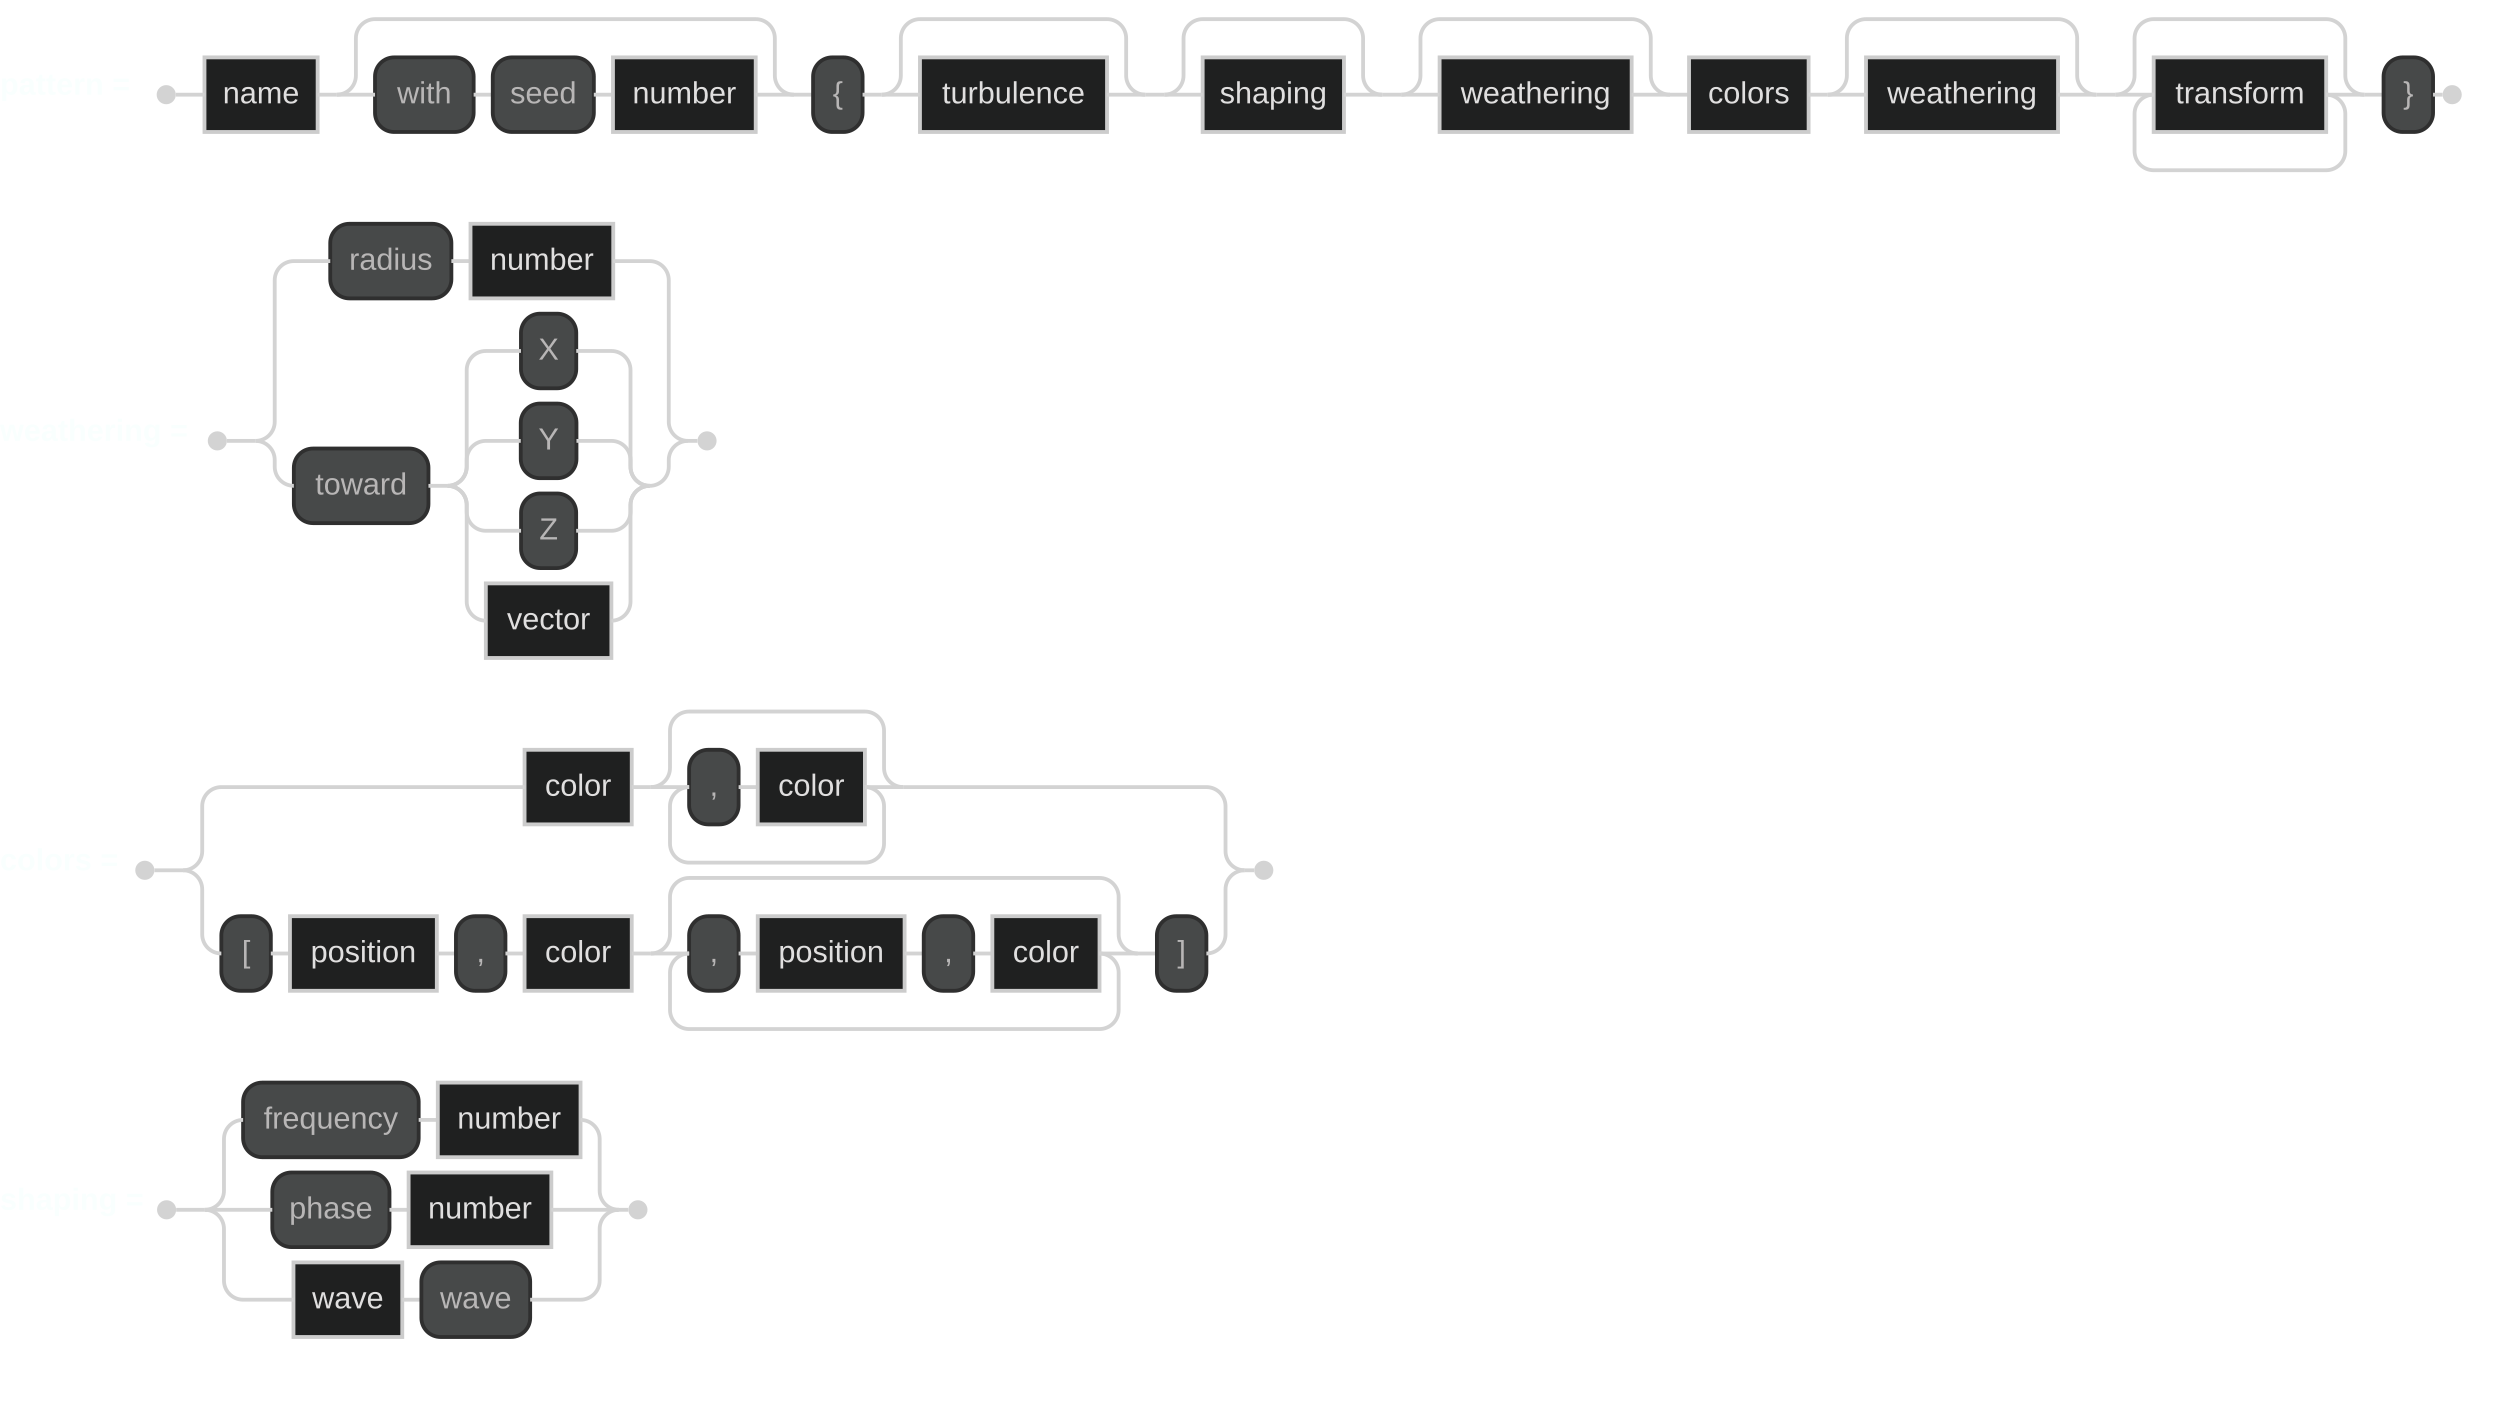
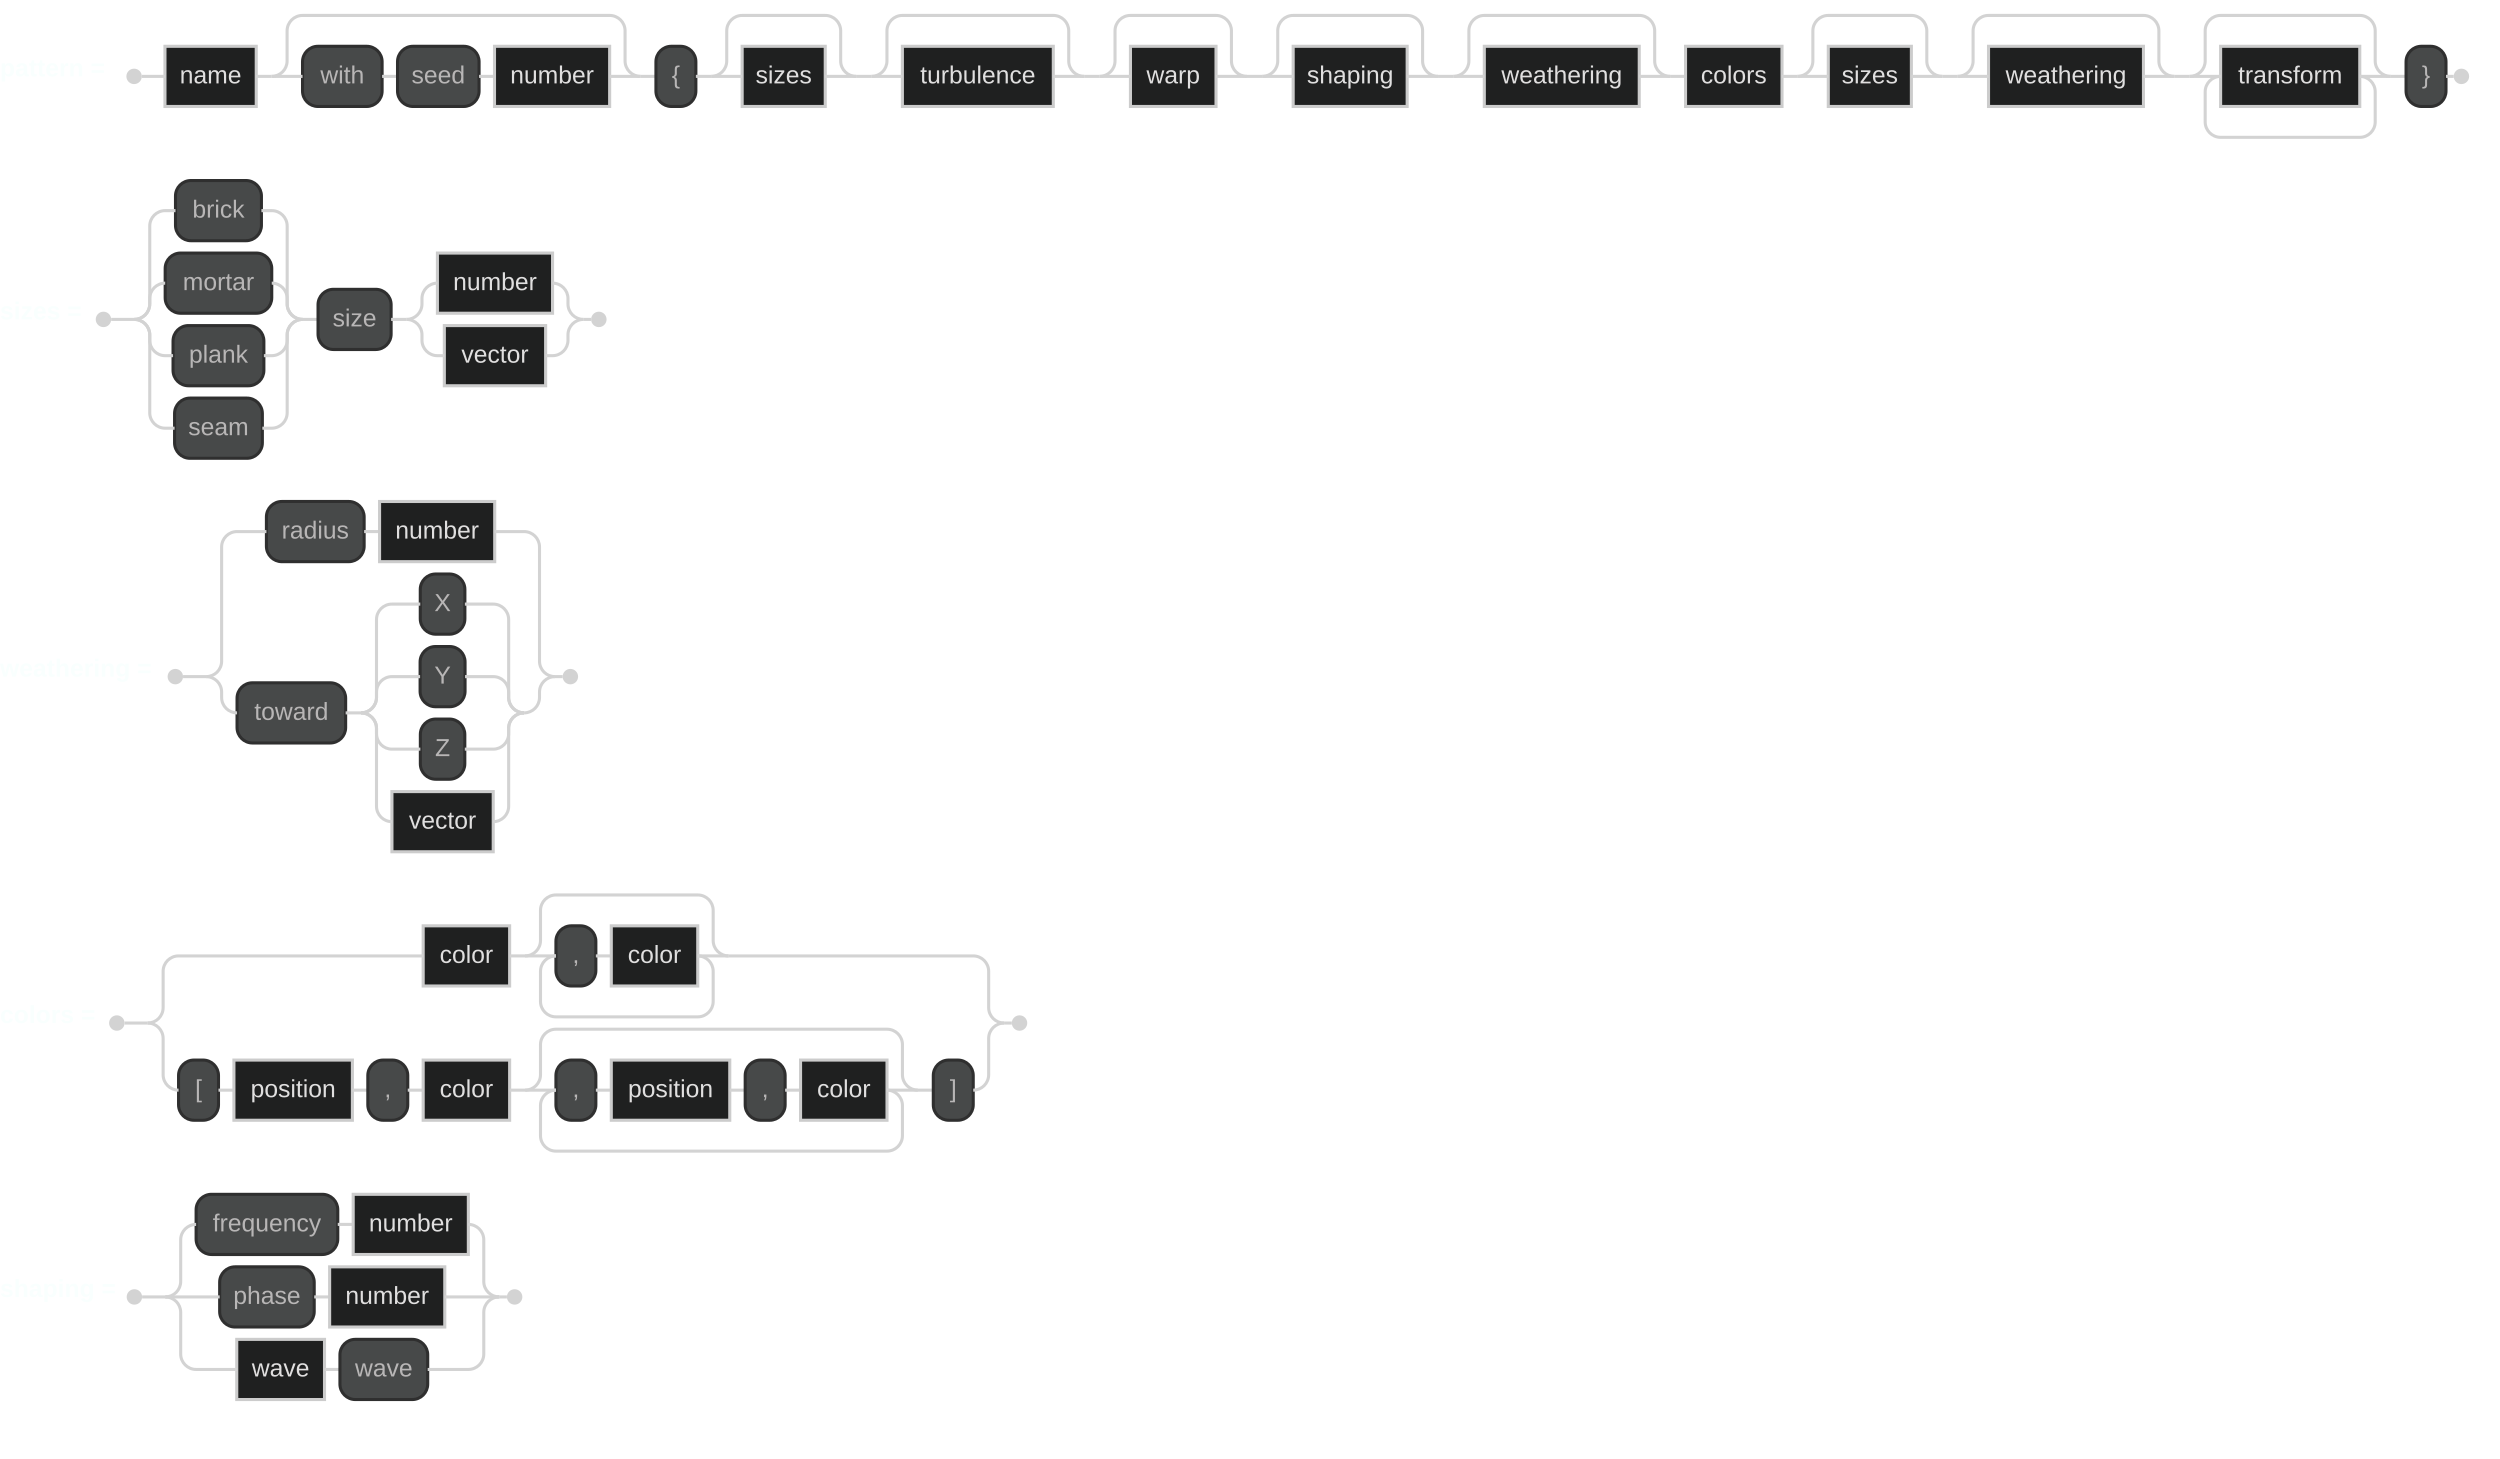
- <svg xmlns="http://www.w3.org/2000/svg" id="my-svg" width="100%" class="railroad-diagram" style="max-width: 1307.03px; background-color: transparent;" viewBox="0 0 1307.031 737" role="graphics-document document" aria-roledescription="railroadEbnf">
+ <svg xmlns="http://www.w3.org/2000/svg" id="my-svg" width="100%" class="railroad-diagram" style="max-width: 1620.17px; background-color: transparent;" viewBox="0 0 1620.172 945" role="graphics-document document" aria-roledescription="railroadEbnf">
  <style>#my-svg{font-family:"trebuchet ms",verdana,arial,sans-serif;font-size:16px;fill:#ccc;}@keyframes edge-animation-frame{from{stroke-dashoffset:0;}}@keyframes dash{to{stroke-dashoffset:0;}}#my-svg .edge-animation-slow{stroke-dasharray:9,5!important;stroke-dashoffset:900;animation:dash 50s linear infinite;stroke-linecap:round;}#my-svg .edge-animation-fast{stroke-dasharray:9,5!important;stroke-dashoffset:900;animation:dash 20s linear infinite;stroke-linecap:round;}#my-svg .error-icon{fill:#a44141;}#my-svg .error-text{fill:#ddd;stroke:#ddd;}#my-svg .edge-thickness-normal{stroke-width:1px;}#my-svg .edge-thickness-thick{stroke-width:3.5px;}#my-svg .edge-pattern-solid{stroke-dasharray:0;}#my-svg .edge-thickness-invisible{stroke-width:0;fill:none;}#my-svg .edge-pattern-dashed{stroke-dasharray:3;}#my-svg .edge-pattern-dotted{stroke-dasharray:2;}#my-svg .marker{fill:lightgrey;stroke:lightgrey;}#my-svg .marker.cross{stroke:lightgrey;}#my-svg svg{font-family:"trebuchet ms",verdana,arial,sans-serif;font-size:16px;}#my-svg p{margin:0;}#my-svg .railroad-diagram{font-family:"trebuchet ms",verdana,arial,sans-serif;font-size:16px;}#my-svg .railroad-terminal rect{fill:hsl(180, 1.587%, 28.353%);stroke:hsl(180, 0%, 18.353%);stroke-width:2px;}#my-svg .railroad-terminal text{fill:rgb(183.848, 181.552, 181.552);font-family:"trebuchet ms",verdana,arial,sans-serif;font-size:16px;text-anchor:middle;dominant-baseline:middle;}#my-svg .railroad-nonterminal rect{fill:#1f2020;stroke:#cccccc;stroke-width:2px;}#my-svg .railroad-nonterminal text{fill:#e0dfdf;font-family:"trebuchet ms",verdana,arial,sans-serif;font-size:16px;text-anchor:middle;dominant-baseline:middle;}#my-svg .railroad-line{stroke:lightgrey;stroke-width:2px;fill:none;}#my-svg .railroad-start circle,#my-svg .railroad-end circle{fill:lightgrey;}#my-svg .railroad-comment ellipse{fill:#181818;stroke:hsl(20, 0%, 2.353%);stroke-width:2px;}#my-svg .railroad-comment text{fill:rgb(223, 223.667, 224);font-style:italic;font-family:"trebuchet ms",verdana,arial,sans-serif;font-size:16px;text-anchor:middle;dominant-baseline:middle;}#my-svg .railroad-special rect{fill:hsl(20, 1.587%, 12.353%);stroke:hsl(20, 0%, 2.353%);stroke-width:2px;stroke-dasharray:5,3;}#my-svg .railroad-special text{fill:#e0dfdf;font-family:"trebuchet ms",verdana,arial,sans-serif;font-size:16px;text-anchor:middle;dominant-baseline:middle;}#my-svg .railroad-rule-name{font-weight:bold;fill:#F9FFFE;font-family:"trebuchet ms",verdana,arial,sans-serif;font-size:16px;}#my-svg .node .neo-node{stroke:#ccc;}#my-svg [data-look="neo"].node rect,#my-svg [data-look="neo"].cluster rect,#my-svg [data-look="neo"].node polygon{stroke:url(#my-svg-gradient);filter:drop-shadow( 1px 2px 2px rgba(185,185,185,1));}#my-svg [data-look="neo"].swimlane.cluster rect{filter:none;}#my-svg [data-look="neo"].node path{stroke:url(#my-svg-gradient);stroke-width:1px;}#my-svg [data-look="neo"].node .outer-path{filter:drop-shadow( 1px 2px 2px rgba(185,185,185,1));}#my-svg [data-look="neo"].node .neo-line path{stroke:#ccc;filter:none;}#my-svg [data-look="neo"].node circle{stroke:url(#my-svg-gradient);filter:drop-shadow( 1px 2px 2px rgba(185,185,185,1));}#my-svg [data-look="neo"].node circle .state-start{fill:#000000;}#my-svg [data-look="neo"].icon-shape .icon{fill:url(#my-svg-gradient);filter:drop-shadow( 1px 2px 2px rgba(185,185,185,1));}#my-svg [data-look="neo"].icon-shape .icon-neo path{stroke:url(#my-svg-gradient);filter:drop-shadow( 1px 2px 2px rgba(185,185,185,1));}#my-svg :root{--mermaid-font-family:"trebuchet ms",verdana,arial,sans-serif;}</style>
  <g />
  <g class="railroad-rule" transform="translate(0, 10)">
    <g transform="translate(106.9062, 0)">
      <g class="railroad-sequence">
        <g class="railroad-nonterminal" transform="translate(0, 20)">
          <rect x="0" y="0" width="59.156" height="39" />
          <text x="29.578" y="19.5">name</text>
        </g>
        <path class="railroad-line" d="M 59.156 39.5 L 69.156 39.5" />
        <g class="railroad-optional" transform="translate(69.15625, 0)">
          <g class="railroad-sequence" transform="translate(20, 20)">
            <g class="railroad-terminal" transform="translate(0, 0)">
              <rect x="0" y="0" width="51.562" height="39" rx="10" ry="10" />
              <text x="25.781" y="19.5">with</text>
            </g>
            <path class="railroad-line" d="M 51.562 19.5 L 61.562 19.5" />
            <g class="railroad-terminal" transform="translate(61.5625, 0)">
              <rect x="0" y="0" width="52.844" height="39" rx="10" ry="10" />
              <text x="26.422" y="19.5">seed</text>
            </g>
            <path class="railroad-line" d="M 114.406 19.5 L 124.406 19.5" />
            <g class="railroad-nonterminal" transform="translate(124.4062, 0)">
              <rect x="0" y="0" width="74.625" height="39" />
              <text x="37.312" y="19.5">number</text>
            </g>
          </g>
          <path class="railroad-line" d="M 0 39.5 L 20 39.5" />
          <path class="railroad-line" d="M 219.031 39.5 L 239.031 39.5" />
          <path class="railroad-line" d="M 0 39.5 A 10 10 0 0 0 10 29.5 L 10 10 A 10 10 0 0 1 20 0 L 219.031 0 A 10 10 0 0 1 229.031 10 L 229.031 29.5 A 10 10 0 0 0 239.031 39.5" />
        </g>
        <path class="railroad-line" d="M 308.188 39.5 L 318.188 39.5" />
        <g class="railroad-terminal" transform="translate(318.1875, 20)">
          <rect x="0" y="0" width="25.875" height="39" rx="10" ry="10" />
          <text x="12.938" y="19.5">{</text>
        </g>
        <path class="railroad-line" d="M 344.062 39.5 L 354.062 39.5" />
        <g class="railroad-optional" transform="translate(354.0625, 0)">
          <g class="railroad-nonterminal" transform="translate(20, 20)">
+             <rect x="0" y="0" width="53.844" height="39" />
+             <text x="26.922" y="19.5">sizes</text>
+           </g>
+           <path class="railroad-line" d="M 0 39.5 L 20 39.5" />
+           <path class="railroad-line" d="M 73.844 39.5 L 93.844 39.5" />
+           <path class="railroad-line" d="M 0 39.5 A 10 10 0 0 0 10 29.5 L 10 10 A 10 10 0 0 1 20 0 L 73.844 0 A 10 10 0 0 1 83.844 10 L 83.844 29.5 A 10 10 0 0 0 93.844 39.5" />
+         </g>
+         <path class="railroad-line" d="M 447.906 39.5 L 457.906 39.5" />
+         <g class="railroad-optional" transform="translate(457.9062, 0)">
+           <g class="railroad-nonterminal" transform="translate(20, 20)">
            <rect x="0" y="0" width="97.797" height="39" />
            <text x="48.898" y="19.5">turbulence</text>
          </g>
          <path class="railroad-line" d="M 0 39.5 L 20 39.5" />
          <path class="railroad-line" d="M 117.797 39.5 L 137.797 39.5" />
          <path class="railroad-line" d="M 0 39.5 A 10 10 0 0 0 10 29.5 L 10 10 A 10 10 0 0 1 20 0 L 117.797 0 A 10 10 0 0 1 127.797 10 L 127.797 29.5 A 10 10 0 0 0 137.797 39.5" />
        </g>
-         <path class="railroad-line" d="M 491.859 39.5 L 501.859 39.5" />
-         <g class="railroad-optional" transform="translate(501.8594, 0)">
+         <path class="railroad-line" d="M 595.703 39.5 L 605.703 39.5" />
+         <g class="railroad-optional" transform="translate(605.7031, 0)">
+           <g class="railroad-nonterminal" transform="translate(20, 20)">
+             <rect x="0" y="0" width="55.453" height="39" />
+             <text x="27.727" y="19.5">warp</text>
+           </g>
+           <path class="railroad-line" d="M 0 39.5 L 20 39.5" />
+           <path class="railroad-line" d="M 75.453 39.5 L 95.453 39.5" />
+           <path class="railroad-line" d="M 0 39.5 A 10 10 0 0 0 10 29.5 L 10 10 A 10 10 0 0 1 20 0 L 75.453 0 A 10 10 0 0 1 85.453 10 L 85.453 29.5 A 10 10 0 0 0 95.453 39.5" />
+         </g>
+         <path class="railroad-line" d="M 701.156 39.5 L 711.156 39.5" />
+         <g class="railroad-optional" transform="translate(711.1562, 0)">
          <g class="railroad-nonterminal" transform="translate(20, 20)">
            <rect x="0" y="0" width="73.875" height="39" />
            <text x="36.938" y="19.5">shaping</text>
          </g>
          <path class="railroad-line" d="M 0 39.5 L 20 39.5" />
          <path class="railroad-line" d="M 93.875 39.5 L 113.875 39.5" />
          <path class="railroad-line" d="M 0 39.5 A 10 10 0 0 0 10 29.5 L 10 10 A 10 10 0 0 1 20 0 L 93.875 0 A 10 10 0 0 1 103.875 10 L 103.875 29.5 A 10 10 0 0 0 113.875 39.5" />
        </g>
-         <path class="railroad-line" d="M 615.734 39.5 L 625.734 39.5" />
-         <g class="railroad-optional" transform="translate(625.7344, 0)">
+         <path class="railroad-line" d="M 825.031 39.5 L 835.031 39.5" />
+         <g class="railroad-optional" transform="translate(835.0312, 0)">
          <g class="railroad-nonterminal" transform="translate(20, 20)">
            <rect x="0" y="0" width="100.406" height="39" />
            <text x="50.203" y="19.5">weathering</text>
          </g>
          <path class="railroad-line" d="M 0 39.5 L 20 39.5" />
          <path class="railroad-line" d="M 120.406 39.5 L 140.406 39.5" />
          <path class="railroad-line" d="M 0 39.5 A 10 10 0 0 0 10 29.5 L 10 10 A 10 10 0 0 1 20 0 L 120.406 0 A 10 10 0 0 1 130.406 10 L 130.406 29.5 A 10 10 0 0 0 140.406 39.5" />
        </g>
-         <path class="railroad-line" d="M 766.141 39.5 L 776.141 39.5" />
-         <g class="railroad-nonterminal" transform="translate(776.1406, 20)">
+         <path class="railroad-line" d="M 975.438 39.5 L 985.438 39.5" />
+         <g class="railroad-nonterminal" transform="translate(985.4375, 20)">
          <rect x="0" y="0" width="62.516" height="39" />
          <text x="31.258" y="19.5">colors</text>
        </g>
-         <path class="railroad-line" d="M 838.656 39.5 L 848.656 39.5" />
-         <g class="railroad-optional" transform="translate(848.6562, 0)">
+         <path class="railroad-line" d="M 1047.953 39.5 L 1057.953 39.5" />
+         <g class="railroad-optional" transform="translate(1057.953, 0)">
+           <g class="railroad-nonterminal" transform="translate(20, 20)">
+             <rect x="0" y="0" width="53.844" height="39" />
+             <text x="26.922" y="19.5">sizes</text>
+           </g>
+           <path class="railroad-line" d="M 0 39.5 L 20 39.5" />
+           <path class="railroad-line" d="M 73.844 39.5 L 93.844 39.5" />
+           <path class="railroad-line" d="M 0 39.5 A 10 10 0 0 0 10 29.5 L 10 10 A 10 10 0 0 1 20 0 L 73.844 0 A 10 10 0 0 1 83.844 10 L 83.844 29.5 A 10 10 0 0 0 93.844 39.5" />
+         </g>
+         <path class="railroad-line" d="M 1151.797 39.5 L 1161.797 39.5" />
+         <g class="railroad-optional" transform="translate(1161.797, 0)">
          <g class="railroad-nonterminal" transform="translate(20, 20)">
            <rect x="0" y="0" width="100.406" height="39" />
            <text x="50.203" y="19.5">weathering</text>
          </g>
          <path class="railroad-line" d="M 0 39.5 L 20 39.5" />
          <path class="railroad-line" d="M 120.406 39.5 L 140.406 39.5" />
          <path class="railroad-line" d="M 0 39.5 A 10 10 0 0 0 10 29.5 L 10 10 A 10 10 0 0 1 20 0 L 120.406 0 A 10 10 0 0 1 130.406 10 L 130.406 29.5 A 10 10 0 0 0 140.406 39.5" />
        </g>
-         <path class="railroad-line" d="M 989.062 39.5 L 999.062 39.5" />
-         <g class="railroad-repetition" transform="translate(999.0625, 0)">
+         <path class="railroad-line" d="M 1302.203 39.5 L 1312.203 39.5" />
+         <g class="railroad-repetition" transform="translate(1312.203, 0)">
          <g class="railroad-nonterminal" transform="translate(20, 20)">
            <rect x="0" y="0" width="90.188" height="39" />
            <text x="45.094" y="19.5">transform</text>
          </g>
          <path class="railroad-line" d="M 0 39.5 L 20 39.5" />
          <path class="railroad-line" d="M 110.188 39.5 L 130.188 39.5" />
          <path class="railroad-line" d="M 110.188 39.5 A 10 10 0 0 1 120.188 49.5 L 120.188 69 A 10 10 0 0 1 110.188 79 L 20 79 A 10 10 0 0 1 10 69 L 10 49.5 A 10 10 0 0 1 20 39.5" />
          <path class="railroad-line" d="M 0 39.5 A 10 10 0 0 0 10 29.5 L 10 10 A 10 10 0 0 1 20 0 L 110.188 0 A 10 10 0 0 1 120.188 10 L 120.188 29.5 A 10 10 0 0 0 130.188 39.5" />
        </g>
-         <path class="railroad-line" d="M 1129.25 39.5 L 1139.25 39.5" />
-         <g class="railroad-terminal" transform="translate(1139.25, 20)">
+         <path class="railroad-line" d="M 1442.391 39.5 L 1452.391 39.5" />
+         <g class="railroad-terminal" transform="translate(1452.391, 20)">
          <rect x="0" y="0" width="25.875" height="39" rx="10" ry="10" />
          <text x="12.938" y="19.5">}</text>
        </g>
      </g>
    </g>
    <g class="railroad-rule-name-group">
      <text class="railroad-rule-name" x="0" y="39.5">pattern =</text>
    </g>
    <g class="railroad-start">
      <circle cx="86.906" cy="39.5" r="5" />
    </g>
    <g class="railroad-end">
-       <circle cx="1282.031" cy="39.5" r="5" />
+       <circle cx="1595.172" cy="39.5" r="5" />
    </g>
    <path class="railroad-line" d="M 91.906 39.5 L 106.906 39.5" />
-     <path class="railroad-line" d="M 1272.031 39.5 L 1277.031 39.5" />
+     <path class="railroad-line" d="M 1585.172 39.5 L 1590.172 39.5" />
  </g>
  <g class="railroad-rule" transform="translate(0, 117)">
+     <g transform="translate(87.04688, 0)">
+       <g class="railroad-sequence">
+         <g class="railroad-choice" transform="translate(0, 0)">
+           <g class="railroad-terminal" transform="translate(26.6875, 0)">
+             <rect x="0" y="0" width="55.688" height="39" rx="10" ry="10" />
+             <text x="27.844" y="19.5">brick</text>
+           </g>
+           <path class="railroad-line" d="M 0 90 A 10 10 0 0 0 10 80 L 10 29.5 A 10 10 0 0 1 20 19.5 L 26.688 19.5" />
+           <path class="railroad-line" d="M 82.375 19.5 L 89.062 19.5 A 10 10 0 0 1 99.062 29.5 L 99.062 80 A 10 10 0 0 0 109.062 90" />
+           <g class="railroad-terminal" transform="translate(20, 47)">
+             <rect x="0" y="0" width="69.062" height="39" rx="10" ry="10" />
+             <text x="34.531" y="19.5">mortar</text>
+           </g>
+           <path class="railroad-line" d="M 0 90 A 10 10 0 0 0 10 80 L 10 76.5 A 10 10 0 0 1 20 66.5 L 20 66.5" />
+           <path class="railroad-line" d="M 89.062 66.5 L 89.062 66.5 A 10 10 0 0 1 99.062 76.5 L 99.062 80 A 10 10 0 0 0 109.062 90" />
+           <g class="railroad-terminal" transform="translate(25.10156, 94)">
+             <rect x="0" y="0" width="58.859" height="39" rx="10" ry="10" />
+             <text x="29.43" y="19.5">plank</text>
+           </g>
+           <path class="railroad-line" d="M 0 90 A 10 10 0 0 1 10 100 L 10 103.5 A 10 10 0 0 0 20 113.5 L 25.102 113.5" />
+           <path class="railroad-line" d="M 83.961 113.5 L 89.062 113.5 A 10 10 0 0 0 99.062 103.5 L 99.062 100 A 10 10 0 0 1 109.062 90" />
+           <g class="railroad-terminal" transform="translate(26.08594, 141)">
+             <rect x="0" y="0" width="56.891" height="39" rx="10" ry="10" />
+             <text x="28.445" y="19.5">seam</text>
+           </g>
+           <path class="railroad-line" d="M 0 90 A 10 10 0 0 1 10 100 L 10 150.5 A 10 10 0 0 0 20 160.5 L 26.086 160.5" />
+           <path class="railroad-line" d="M 82.977 160.5 L 89.062 160.5 A 10 10 0 0 0 99.062 150.5 L 99.062 100 A 10 10 0 0 1 109.062 90" />
+         </g>
+         <path class="railroad-line" d="M 109.062 90 L 119.062 90" />
+         <g class="railroad-terminal" transform="translate(119.0625, 70.5)">
+           <rect x="0" y="0" width="47.359" height="39" rx="10" ry="10" />
+           <text x="23.68" y="19.5">size</text>
+         </g>
+         <path class="railroad-line" d="M 166.422 90 L 176.422 90" />
+         <g class="railroad-choice" transform="translate(176.4219, 47)">
+           <g class="railroad-nonterminal" transform="translate(20, 0)">
+             <rect x="0" y="0" width="74.625" height="39" />
+             <text x="37.312" y="19.5">number</text>
+           </g>
+           <path class="railroad-line" d="M 0 43 A 10 10 0 0 0 10 33 L 10 29.5 A 10 10 0 0 1 20 19.5 L 20 19.5" />
+           <path class="railroad-line" d="M 94.625 19.5 L 94.625 19.5 A 10 10 0 0 1 104.625 29.5 L 104.625 33 A 10 10 0 0 0 114.625 43" />
+           <g class="railroad-nonterminal" transform="translate(24.49219, 47)">
+             <rect x="0" y="0" width="65.641" height="39" />
+             <text x="32.82" y="19.5">vector</text>
+           </g>
+           <path class="railroad-line" d="M 0 43 A 10 10 0 0 1 10 53 L 10 56.5 A 10 10 0 0 0 20 66.5 L 24.492 66.5" />
+           <path class="railroad-line" d="M 90.133 66.5 L 94.625 66.5 A 10 10 0 0 0 104.625 56.5 L 104.625 53 A 10 10 0 0 1 114.625 43" />
+         </g>
+       </g>
+     </g>
+     <g class="railroad-rule-name-group">
+       <text class="railroad-rule-name" x="0" y="90">sizes =</text>
+     </g>
+     <g class="railroad-start">
+       <circle cx="67.047" cy="90" r="5" />
+     </g>
+     <g class="railroad-end">
+       <circle cx="388.094" cy="90" r="5" />
+     </g>
+     <path class="railroad-line" d="M 72.047 90 L 87.047 90" />
+     <path class="railroad-line" d="M 378.094 90 L 383.094 90" />
+   </g>
+   <g class="railroad-rule" transform="translate(0, 325)">
    <g transform="translate(133.625, 0)">
      <g class="railroad-choice">
        <g class="railroad-sequence" transform="translate(39.03125, 0)">
          <g class="railroad-terminal" transform="translate(0, 0)">
            <rect x="0" y="0" width="63.328" height="39" rx="10" ry="10" />
            <text x="31.664" y="19.5">radius</text>
          </g>
          <path class="railroad-line" d="M 63.328 19.5 L 73.328 19.5" />
          <g class="railroad-nonterminal" transform="translate(73.32812, 0)">
            <rect x="0" y="0" width="74.625" height="39" />
            <text x="37.312" y="19.5">number</text>
          </g>
        </g>
        <path class="railroad-line" d="M 0 113.5 A 10 10 0 0 0 10 103.5 L 10 29.5 A 10 10 0 0 1 20 19.5 L 39.031 19.5" />
        <path class="railroad-line" d="M 186.984 19.5 L 206.016 19.5 A 10 10 0 0 1 216.016 29.5 L 216.016 103.5 A 10 10 0 0 0 226.016 113.5" />
        <g class="railroad-sequence" transform="translate(20, 47)">
          <g class="railroad-terminal" transform="translate(0, 70.5)">
            <rect x="0" y="0" width="70.375" height="39" rx="10" ry="10" />
            <text x="35.188" y="19.5">toward</text>
          </g>
          <path class="railroad-line" d="M 70.375 90 L 80.375 90" />
          <g class="railroad-choice" transform="translate(80.375, 0)">
            <g class="railroad-terminal" transform="translate(38.36719, 0)">
              <rect x="0" y="0" width="28.906" height="39" rx="10" ry="10" />
              <text x="14.453" y="19.5">X</text>
            </g>
            <path class="railroad-line" d="M 0 90 A 10 10 0 0 0 10 80 L 10 29.5 A 10 10 0 0 1 20 19.5 L 38.367 19.5" />
            <path class="railroad-line" d="M 67.273 19.5 L 85.641 19.5 A 10 10 0 0 1 95.641 29.5 L 95.641 80 A 10 10 0 0 0 105.641 90" />
            <g class="railroad-terminal" transform="translate(38.25781, 47)">
              <rect x="0" y="0" width="29.125" height="39" rx="10" ry="10" />
              <text x="14.562" y="19.5">Y</text>
            </g>
            <path class="railroad-line" d="M 0 90 A 10 10 0 0 0 10 80 L 10 76.5 A 10 10 0 0 1 20 66.5 L 38.258 66.5" />
            <path class="railroad-line" d="M 67.383 66.5 L 85.641 66.5 A 10 10 0 0 1 95.641 76.5 L 95.641 80 A 10 10 0 0 0 105.641 90" />
            <g class="railroad-terminal" transform="translate(38.41406, 94)">
              <rect x="0" y="0" width="28.812" height="39" rx="10" ry="10" />
              <text x="14.406" y="19.5">Z</text>
            </g>
            <path class="railroad-line" d="M 0 90 A 10 10 0 0 1 10 100 L 10 103.5 A 10 10 0 0 0 20 113.5 L 38.414 113.5" />
            <path class="railroad-line" d="M 67.227 113.5 L 85.641 113.5 A 10 10 0 0 0 95.641 103.5 L 95.641 100 A 10 10 0 0 1 105.641 90" />
            <g class="railroad-nonterminal" transform="translate(20, 141)">
              <rect x="0" y="0" width="65.641" height="39" />
              <text x="32.82" y="19.5">vector</text>
            </g>
            <path class="railroad-line" d="M 0 90 A 10 10 0 0 1 10 100 L 10 150.5 A 10 10 0 0 0 20 160.5 L 20 160.5" />
            <path class="railroad-line" d="M 85.641 160.5 L 85.641 160.5 A 10 10 0 0 0 95.641 150.5 L 95.641 100 A 10 10 0 0 1 105.641 90" />
          </g>
        </g>
        <path class="railroad-line" d="M 0 113.5 A 10 10 0 0 1 10 123.5 L 10 127 A 10 10 0 0 0 20 137 L 20 137" />
        <path class="railroad-line" d="M 206.016 137 L 206.016 137 A 10 10 0 0 0 216.016 127 L 216.016 123.5 A 10 10 0 0 1 226.016 113.5" />
      </g>
    </g>
    <g class="railroad-rule-name-group">
      <text class="railroad-rule-name" x="0" y="113.5">weathering =</text>
    </g>
    <g class="railroad-start">
      <circle cx="113.625" cy="113.5" r="5" />
    </g>
    <g class="railroad-end">
      <circle cx="369.641" cy="113.5" r="5" />
    </g>
    <path class="railroad-line" d="M 118.625 113.5 L 133.625 113.5" />
    <path class="railroad-line" d="M 359.641 113.5 L 364.641 113.5" />
  </g>
-   <g class="railroad-rule" transform="translate(0, 372)">
+   <g class="railroad-rule" transform="translate(0, 580)">
    <g transform="translate(95.71875, 0)">
      <g class="railroad-choice">
        <g class="railroad-sequence" transform="translate(178.5312, 0)">
          <g class="railroad-nonterminal" transform="translate(0, 20)">
            <rect x="0" y="0" width="56.031" height="39" />
            <text x="28.016" y="19.5">color</text>
          </g>
          <path class="railroad-line" d="M 56.031 39.5 L 66.031 39.5" />
          <g class="railroad-repetition" transform="translate(66.03125, 0)">
            <g class="railroad-sequence" transform="translate(20, 20)">
              <g class="railroad-terminal" transform="translate(0, 0)">
                <rect x="0" y="0" width="25.875" height="39" rx="10" ry="10" />
                <text x="12.938" y="19.5">,</text>
              </g>
              <path class="railroad-line" d="M 25.875 19.5 L 35.875 19.5" />
              <g class="railroad-nonterminal" transform="translate(35.875, 0)">
                <rect x="0" y="0" width="56.031" height="39" />
                <text x="28.016" y="19.5">color</text>
              </g>
            </g>
            <path class="railroad-line" d="M 0 39.5 L 20 39.5" />
            <path class="railroad-line" d="M 111.906 39.5 L 131.906 39.5" />
            <path class="railroad-line" d="M 111.906 39.5 A 10 10 0 0 1 121.906 49.5 L 121.906 69 A 10 10 0 0 1 111.906 79 L 20 79 A 10 10 0 0 1 10 69 L 10 49.5 A 10 10 0 0 1 20 39.5" />
            <path class="railroad-line" d="M 0 39.5 A 10 10 0 0 0 10 29.5 L 10 10 A 10 10 0 0 1 20 0 L 111.906 0 A 10 10 0 0 1 121.906 10 L 121.906 29.5 A 10 10 0 0 0 131.906 39.5" />
          </g>
        </g>
        <path class="railroad-line" d="M 0 83 A 10 10 0 0 0 10 73 L 10 49.5 A 10 10 0 0 1 20 39.5 L 178.531 39.5" />
        <path class="railroad-line" d="M 376.469 39.5 L 535 39.5 A 10 10 0 0 1 545 49.5 L 545 73 A 10 10 0 0 0 555 83" />
        <g class="railroad-sequence" transform="translate(20, 87)">
          <g class="railroad-terminal" transform="translate(0, 20)">
            <rect x="0" y="0" width="25.875" height="39" rx="10" ry="10" />
            <text x="12.938" y="19.5">[</text>
          </g>
          <path class="railroad-line" d="M 25.875 39.5 L 35.875 39.5" />
          <g class="railroad-nonterminal" transform="translate(35.875, 20)">
            <rect x="0" y="0" width="76.781" height="39" />
            <text x="38.391" y="19.5">position</text>
          </g>
          <path class="railroad-line" d="M 112.656 39.5 L 122.656 39.5" />
          <g class="railroad-terminal" transform="translate(122.6562, 20)">
            <rect x="0" y="0" width="25.875" height="39" rx="10" ry="10" />
            <text x="12.938" y="19.5">,</text>
          </g>
          <path class="railroad-line" d="M 148.531 39.5 L 158.531 39.5" />
          <g class="railroad-nonterminal" transform="translate(158.5312, 20)">
            <rect x="0" y="0" width="56.031" height="39" />
            <text x="28.016" y="19.5">color</text>
          </g>
          <path class="railroad-line" d="M 214.562 39.5 L 224.562 39.5" />
          <g class="railroad-repetition" transform="translate(224.5625, 0)">
            <g class="railroad-sequence" transform="translate(20, 20)">
              <g class="railroad-terminal" transform="translate(0, 0)">
                <rect x="0" y="0" width="25.875" height="39" rx="10" ry="10" />
                <text x="12.938" y="19.5">,</text>
              </g>
              <path class="railroad-line" d="M 25.875 19.5 L 35.875 19.5" />
              <g class="railroad-nonterminal" transform="translate(35.875, 0)">
                <rect x="0" y="0" width="76.781" height="39" />
                <text x="38.391" y="19.5">position</text>
              </g>
              <path class="railroad-line" d="M 112.656 19.5 L 122.656 19.5" />
              <g class="railroad-terminal" transform="translate(122.6562, 0)">
                <rect x="0" y="0" width="25.875" height="39" rx="10" ry="10" />
                <text x="12.938" y="19.5">,</text>
              </g>
              <path class="railroad-line" d="M 148.531 19.5 L 158.531 19.5" />
              <g class="railroad-nonterminal" transform="translate(158.5312, 0)">
                <rect x="0" y="0" width="56.031" height="39" />
                <text x="28.016" y="19.5">color</text>
              </g>
            </g>
            <path class="railroad-line" d="M 0 39.5 L 20 39.5" />
            <path class="railroad-line" d="M 234.562 39.5 L 254.562 39.5" />
            <path class="railroad-line" d="M 234.562 39.5 A 10 10 0 0 1 244.562 49.5 L 244.562 69 A 10 10 0 0 1 234.562 79 L 20 79 A 10 10 0 0 1 10 69 L 10 49.5 A 10 10 0 0 1 20 39.5" />
            <path class="railroad-line" d="M 0 39.5 A 10 10 0 0 0 10 29.5 L 10 10 A 10 10 0 0 1 20 0 L 234.562 0 A 10 10 0 0 1 244.562 10 L 244.562 29.5 A 10 10 0 0 0 254.562 39.5" />
          </g>
          <path class="railroad-line" d="M 479.125 39.5 L 489.125 39.5" />
          <g class="railroad-terminal" transform="translate(489.125, 20)">
            <rect x="0" y="0" width="25.875" height="39" rx="10" ry="10" />
            <text x="12.938" y="19.5">]</text>
          </g>
        </g>
        <path class="railroad-line" d="M 0 83 A 10 10 0 0 1 10 93 L 10 116.5 A 10 10 0 0 0 20 126.5 L 20 126.5" />
        <path class="railroad-line" d="M 535 126.5 L 535 126.5 A 10 10 0 0 0 545 116.5 L 545 93 A 10 10 0 0 1 555 83" />
      </g>
    </g>
    <g class="railroad-rule-name-group">
      <text class="railroad-rule-name" x="0" y="83">colors =</text>
    </g>
    <g class="railroad-start">
      <circle cx="75.719" cy="83" r="5" />
    </g>
    <g class="railroad-end">
      <circle cx="660.719" cy="83" r="5" />
    </g>
    <path class="railroad-line" d="M 80.719 83 L 95.719 83" />
    <path class="railroad-line" d="M 650.719 83 L 655.719 83" />
  </g>
-   <g class="railroad-rule" transform="translate(0, 566)">
+   <g class="railroad-rule" transform="translate(0, 774)">
    <g transform="translate(107.0938, 0)">
      <g class="railroad-choice">
        <g class="railroad-sequence" transform="translate(20, 0)">
          <g class="railroad-terminal" transform="translate(0, 0)">
            <rect x="0" y="0" width="91.797" height="39" rx="10" ry="10" />
            <text x="45.898" y="19.5">frequency</text>
          </g>
          <path class="railroad-line" d="M 91.797 19.5 L 101.797 19.5" />
          <g class="railroad-nonterminal" transform="translate(101.7969, 0)">
            <rect x="0" y="0" width="74.625" height="39" />
            <text x="37.312" y="19.5">number</text>
          </g>
        </g>
        <path class="railroad-line" d="M 0 66.5 A 10 10 0 0 0 10 56.5 L 10 29.5 A 10 10 0 0 1 20 19.5 L 20 19.5" />
        <path class="railroad-line" d="M 196.422 19.5 L 196.422 19.5 A 10 10 0 0 1 206.422 29.5 L 206.422 56.5 A 10 10 0 0 0 216.422 66.5" />
        <g class="railroad-sequence" transform="translate(35.26562, 47)">
          <g class="railroad-terminal" transform="translate(0, 0)">
            <rect x="0" y="0" width="61.266" height="39" rx="10" ry="10" />
            <text x="30.633" y="19.5">phase</text>
          </g>
          <path class="railroad-line" d="M 61.266 19.5 L 71.266 19.5" />
          <g class="railroad-nonterminal" transform="translate(71.26562, 0)">
            <rect x="0" y="0" width="74.625" height="39" />
            <text x="37.312" y="19.5">number</text>
          </g>
        </g>
        <path class="railroad-line" d="M 0 66.5 L 35.266 66.5" />
        <path class="railroad-line" d="M 181.156 66.5 L 216.422 66.5" />
        <g class="railroad-sequence" transform="translate(46.33594, 94)">
          <g class="railroad-nonterminal" transform="translate(0, 0)">
            <rect x="0" y="0" width="56.875" height="39" />
            <text x="28.438" y="19.5">wave</text>
          </g>
          <path class="railroad-line" d="M 56.875 19.5 L 66.875 19.5" />
          <g class="railroad-terminal" transform="translate(66.875, 0)">
            <rect x="0" y="0" width="56.875" height="39" rx="10" ry="10" />
            <text x="28.438" y="19.5">wave</text>
          </g>
        </g>
        <path class="railroad-line" d="M 0 66.5 A 10 10 0 0 1 10 76.5 L 10 103.5 A 10 10 0 0 0 20 113.5 L 46.336 113.5" />
        <path class="railroad-line" d="M 170.086 113.5 L 196.422 113.5 A 10 10 0 0 0 206.422 103.5 L 206.422 76.5 A 10 10 0 0 1 216.422 66.5" />
      </g>
    </g>
    <g class="railroad-rule-name-group">
      <text class="railroad-rule-name" x="0" y="66.5">shaping =</text>
    </g>
    <g class="railroad-start">
      <circle cx="87.094" cy="66.5" r="5" />
    </g>
    <g class="railroad-end">
      <circle cx="333.516" cy="66.5" r="5" />
    </g>
    <path class="railroad-line" d="M 92.094 66.5 L 107.094 66.5" />
    <path class="railroad-line" d="M 323.516 66.5 L 328.516 66.5" />
  </g>
</svg>
